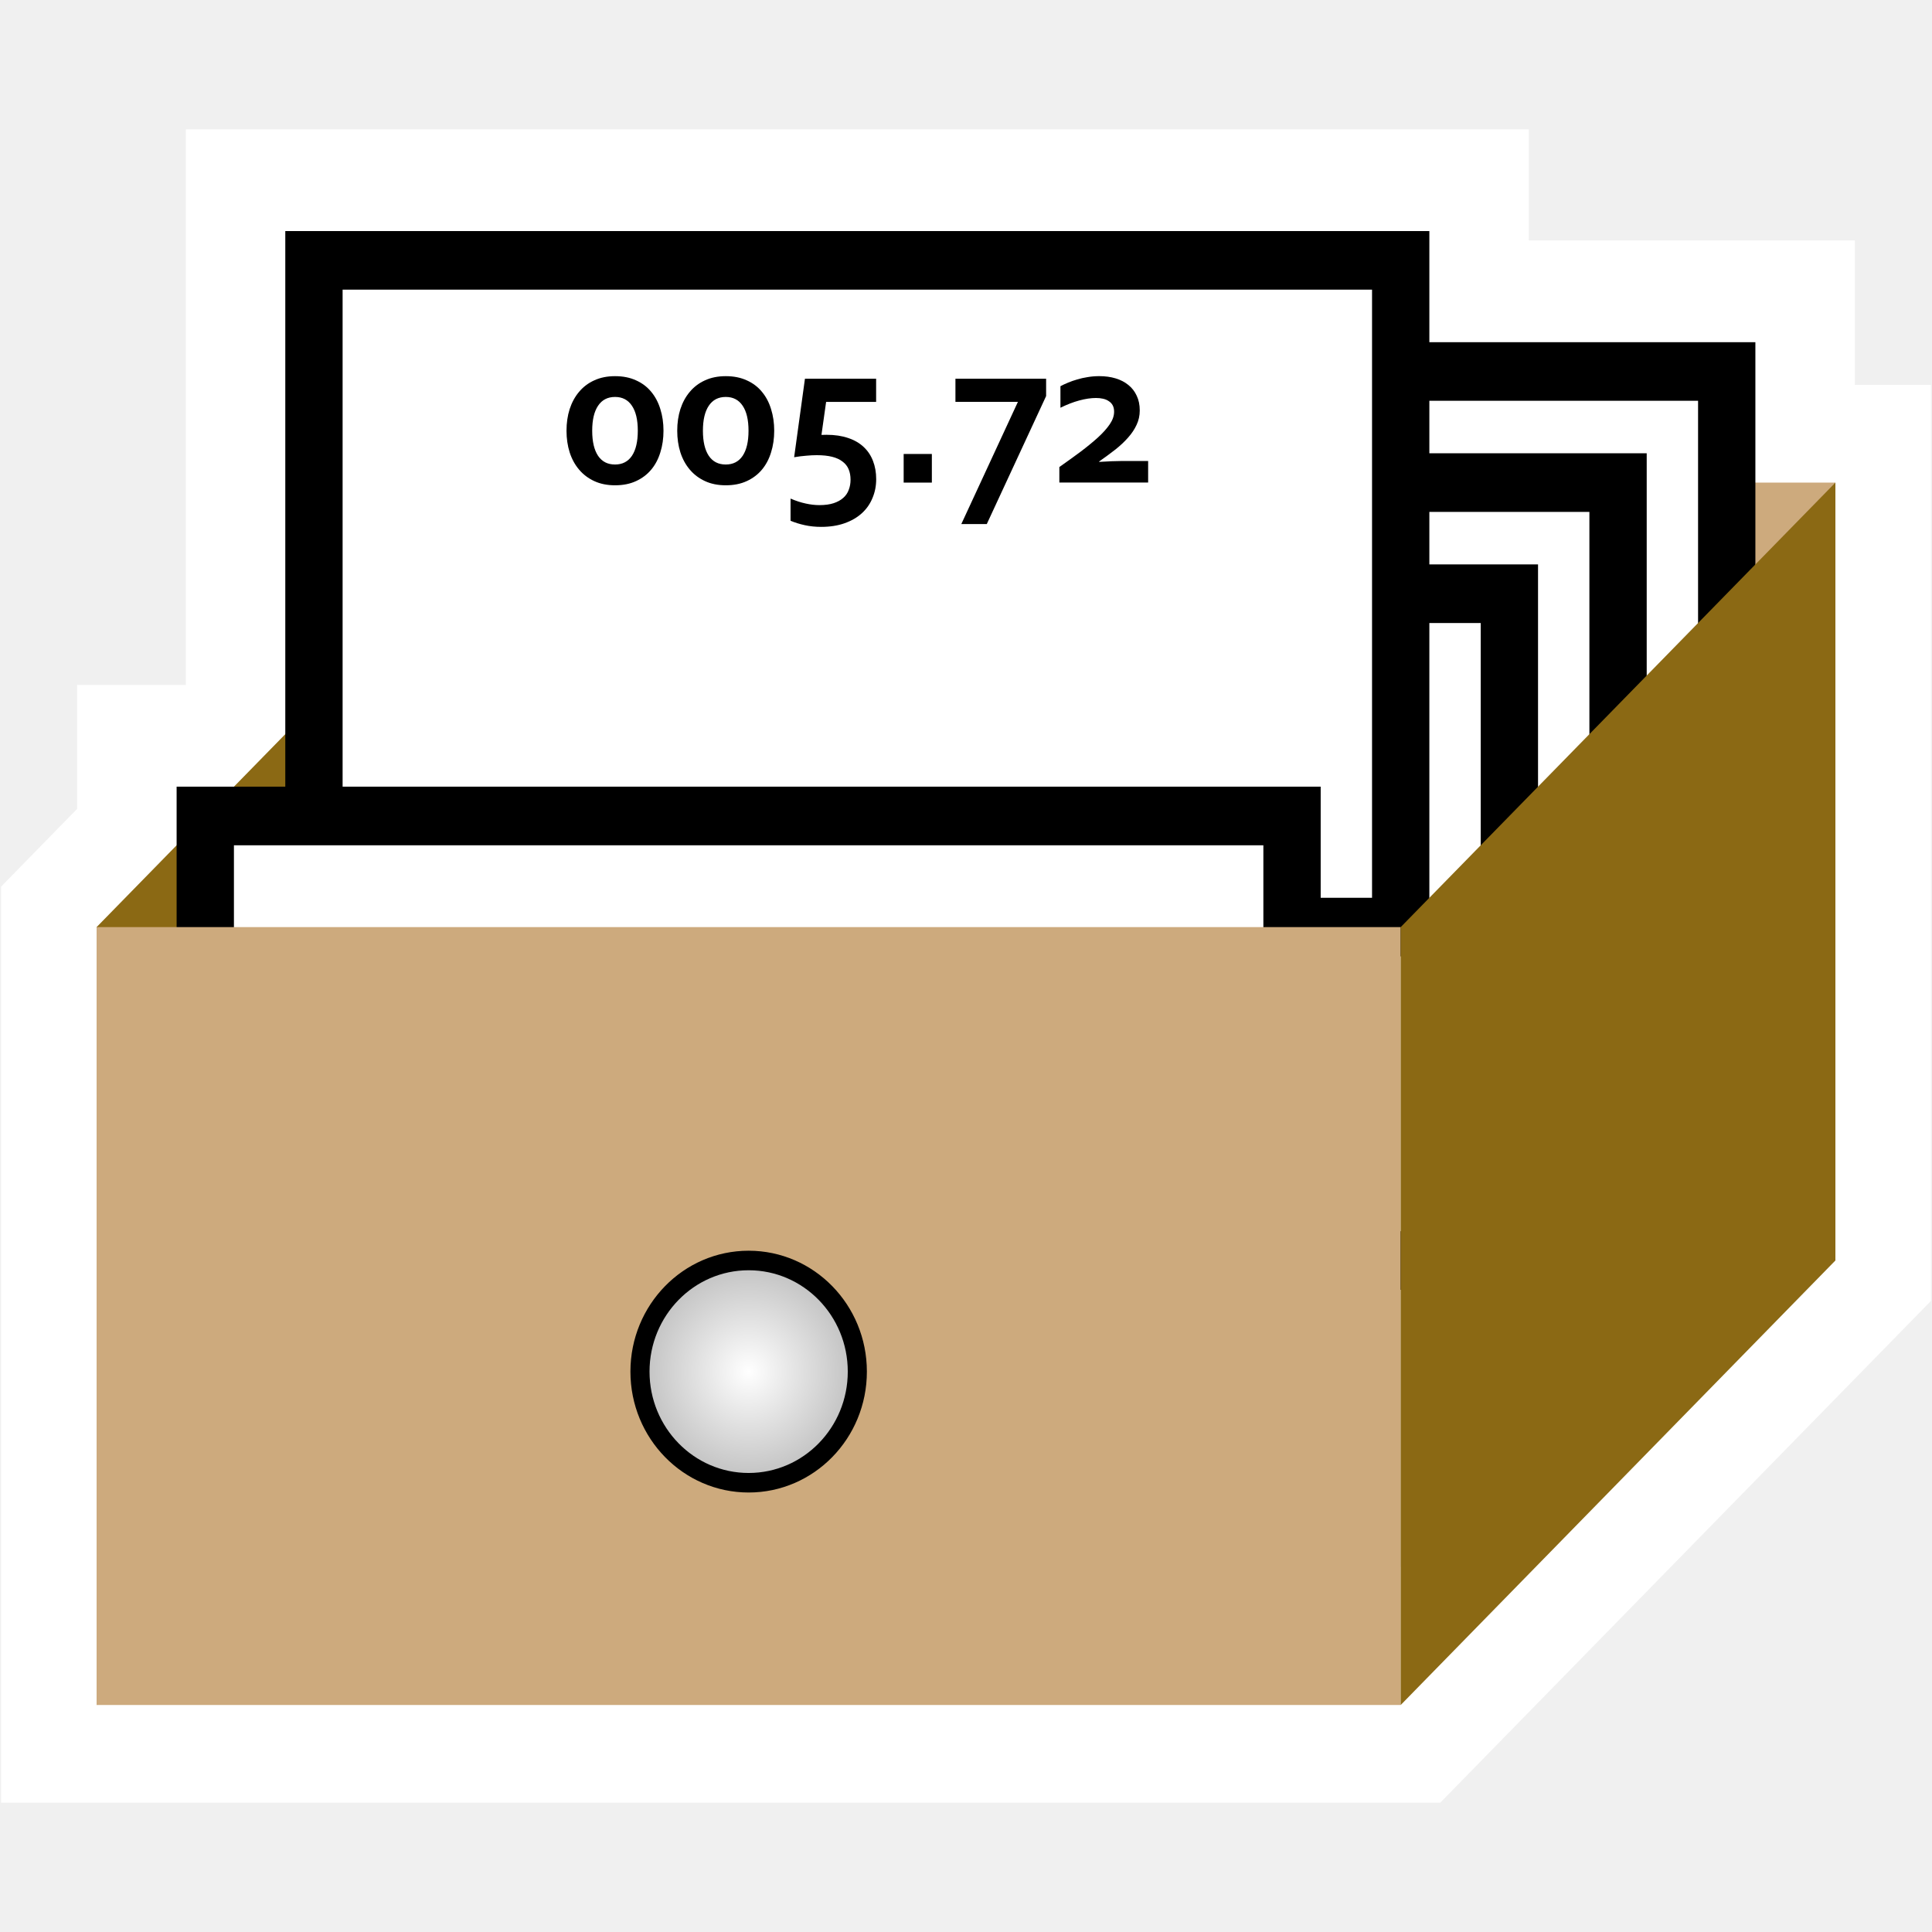
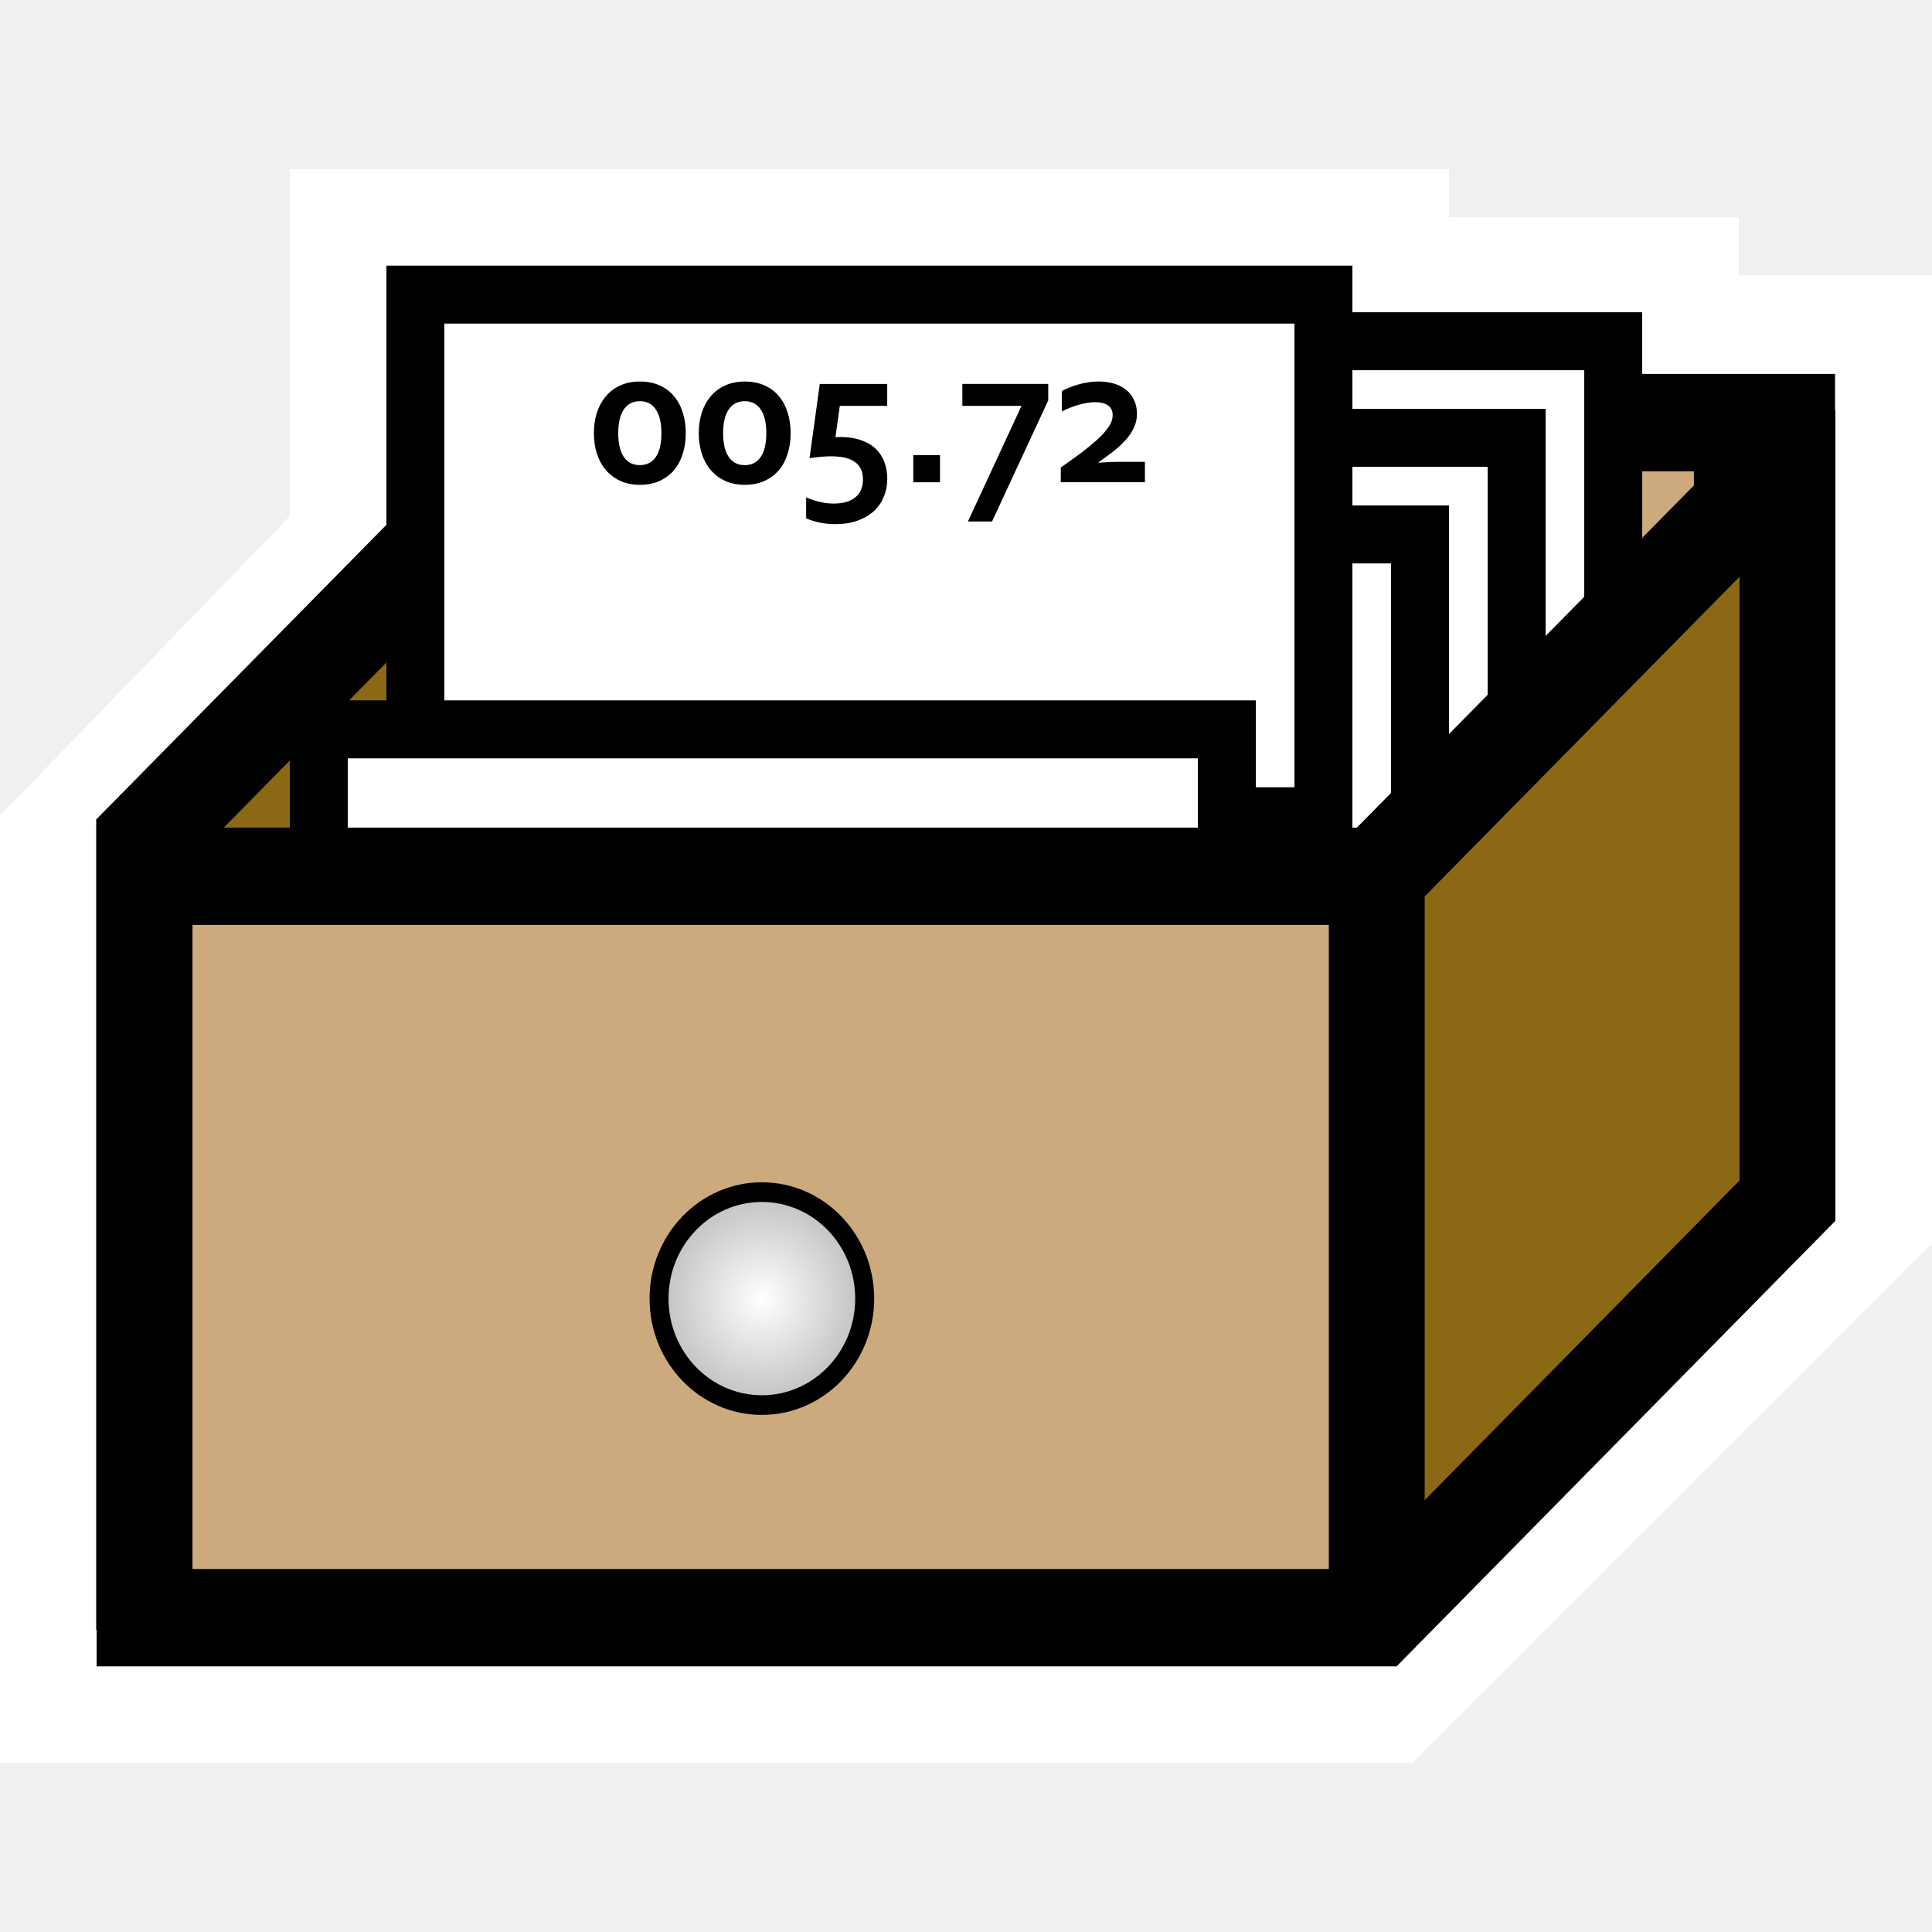
<svg xmlns="http://www.w3.org/2000/svg" xmlns:xlink="http://www.w3.org/1999/xlink" width="10cm" height="10cm" viewBox="0 0 100 100" version="1.1" id="svg8">
  <defs id="defs2">
    <linearGradient id="linearGradient876">
      <stop style="stop-color:#ffffff;stop-opacity:1" offset="0" id="stop872" />
      <stop style="stop-color:#c0c0c0;stop-opacity:1" offset="1" id="stop874" />
    </linearGradient>
    <radialGradient xlink:href="#linearGradient876" id="radialGradient878" cx="125" cy="212" fx="125" fy="212" r="5" gradientUnits="userSpaceOnUse" gradientTransform="translate(-90,65)" />
  </defs>
  <g id="layer1" transform="translate(0,-197)">
-     <g id="g1756" transform="matrix(1.125,0,0,1.150376,-0.6249987,-50.65977)" style="stroke-width:0.879">
-       <path id="path1730" d="M 5,292 H 65 l 20,-20 v -35 h -3.5 v -6.5 H 66.5 v -5 H 13.5 v 23 l -2,2 H 8.5 v 3 l -3.5,3.5 z" style="fill:none;stroke:#ffffff;stroke-width:8.79;stroke-linecap:butt;stroke-linejoin:miter;stroke-miterlimit:4;stroke-dasharray:none;stroke-opacity:1" />
-       <g id="g1728" style="stroke-width:0.879">
-         <g id="g944" style="stroke-width:0.879">
-           <rect y="237" x="25" height="35" width="60" id="rect819-1" style="opacity:1;fill:#cdaa7d;fill-opacity:1;stroke:none;stroke-width:4.395;stroke-linecap:round;stroke-linejoin:miter;stroke-miterlimit:4;stroke-dasharray:none;stroke-opacity:1" />
-           <path id="path880-1" d="m 5,292 20,-20 v -35 l -20,20 z" style="fill:#8b6914;fill-opacity:1;stroke:none;stroke-width:0.233px;stroke-linecap:butt;stroke-linejoin:miter;stroke-opacity:1" />
-         </g>
-         <g id="g1704" style="stroke-width:0.879">
-           <rect y="232" x="30" height="30" width="50" id="rect817-9-6" style="opacity:1;fill:#ffffff;fill-opacity:1;stroke:#000000;stroke-width:2.637;stroke-linecap:round;stroke-linejoin:miter;stroke-miterlimit:4;stroke-dasharray:none;stroke-opacity:1" />
-           <rect y="237" x="25" height="30" width="50" id="rect817-9" style="opacity:1;fill:#ffffff;fill-opacity:1;stroke:#000000;stroke-width:2.637;stroke-linecap:round;stroke-linejoin:miter;stroke-miterlimit:4;stroke-dasharray:none;stroke-opacity:1" />
-           <rect y="242" x="20" height="30" width="50" id="rect817-5" style="opacity:1;fill:#ffffff;fill-opacity:1;stroke:#000000;stroke-width:2.637;stroke-linecap:round;stroke-linejoin:miter;stroke-miterlimit:4;stroke-dasharray:none;stroke-opacity:1" />
-           <g id="g1650" style="stroke-width:0.879">
-             <rect style="opacity:1;fill:#ffffff;fill-opacity:1;stroke:#000000;stroke-width:2.637;stroke-linecap:round;stroke-linejoin:miter;stroke-miterlimit:4;stroke-dasharray:none;stroke-opacity:1" id="rect817-1" width="50" height="30" x="15" y="227" />
-             <g aria-label="005.72" style="font-style:normal;font-weight:normal;font-size:10.583px;line-height:1.25;font-family:sans-serif;letter-spacing:0px;word-spacing:0px;fill:#000000;fill-opacity:1;stroke:none;stroke-width:0.233" id="text1627">
-               <path d="m 29.9,234.666 q 0,-0.733 -0.27,-1.124 -0.27,-0.396 -0.777,-0.396 -0.511,0 -0.781,0.396 -0.27,0.391 -0.27,1.124 0,0.733 0.27,1.129 0.27,0.391 0.781,0.391 0.506,0 0.777,-0.391 0.27,-0.396 0.27,-1.129 z m 1.182,0 q 0,0.526 -0.145,0.974 -0.14,0.449 -0.42,0.777 -0.28,0.328 -0.699,0.516 -0.415,0.188 -0.965,0.188 -0.54,0 -0.955,-0.188 -0.415,-0.188 -0.699,-0.516 -0.285,-0.328 -0.434,-0.777 -0.145,-0.449 -0.145,-0.974 0,-0.526 0.145,-0.974 0.15,-0.449 0.434,-0.777 0.285,-0.333 0.699,-0.516 0.415,-0.188 0.955,-0.188 0.55,0 0.965,0.188 0.42,0.183 0.699,0.516 0.28,0.328 0.42,0.777 0.145,0.449 0.145,0.974 z" style="font-style:normal;font-variant:normal;font-weight:bold;font-stretch:normal;font-size:9.878px;font-family:Corbel;-inkscape-font-specification:'Corbel, Bold';font-variant-ligatures:normal;font-variant-caps:normal;font-variant-numeric:normal;font-feature-settings:normal;text-align:start;writing-mode:lr-tb;text-anchor:start;stroke-width:0.233" id="path1629" />
-               <path d="m 34.994,234.666 q 0,-0.733 -0.27,-1.124 -0.27,-0.396 -0.777,-0.396 -0.511,0 -0.781,0.396 -0.27,0.391 -0.27,1.124 0,0.733 0.27,1.129 0.27,0.391 0.781,0.391 0.506,0 0.777,-0.391 0.27,-0.396 0.27,-1.129 z m 1.182,0 q 0,0.526 -0.145,0.974 -0.14,0.449 -0.42,0.777 -0.28,0.328 -0.699,0.516 -0.415,0.188 -0.965,0.188 -0.54,0 -0.955,-0.188 -0.415,-0.188 -0.699,-0.516 -0.285,-0.328 -0.434,-0.777 -0.145,-0.449 -0.145,-0.974 0,-0.526 0.145,-0.974 0.15,-0.449 0.434,-0.777 0.285,-0.333 0.699,-0.516 0.415,-0.188 0.955,-0.188 0.55,0 0.965,0.188 0.42,0.183 0.699,0.516 0.28,0.328 0.42,0.777 0.145,0.449 0.145,0.974 z" style="font-style:normal;font-variant:normal;font-weight:bold;font-stretch:normal;font-size:9.878px;font-family:Corbel;-inkscape-font-specification:'Corbel, Bold';font-variant-ligatures:normal;font-variant-caps:normal;font-variant-numeric:normal;font-feature-settings:normal;text-align:start;writing-mode:lr-tb;text-anchor:start;stroke-width:0.233" id="path1631" />
-               <path d="m 38.35,234.854 q 0.135,-0.005 0.236,-0.005 0.564,0 0.994,0.145 0.429,0.14 0.714,0.405 0.285,0.26 0.429,0.632 0.145,0.367 0.145,0.815 0,0.453 -0.169,0.844 -0.164,0.396 -0.487,0.685 -0.323,0.289 -0.796,0.453 -0.473,0.164 -1.08,0.164 -0.4,0 -0.757,-0.077 -0.357,-0.077 -0.651,-0.198 v -0.998 q 0.367,0.154 0.695,0.222 0.328,0.072 0.632,0.072 0.386,0 0.656,-0.087 0.27,-0.087 0.444,-0.241 0.174,-0.15 0.251,-0.362 0.082,-0.207 0.082,-0.453 0,-0.265 -0.087,-0.468 -0.087,-0.207 -0.28,-0.347 -0.188,-0.145 -0.482,-0.217 -0.294,-0.072 -0.704,-0.072 -0.227,0 -0.487,0.024 -0.256,0.019 -0.555,0.068 l 0.497,-3.531 h 3.275 v 1.042 h -2.301 z" style="font-style:normal;font-variant:normal;font-weight:bold;font-stretch:normal;font-size:9.878px;font-family:Corbel;-inkscape-font-specification:'Corbel, Bold';font-variant-ligatures:normal;font-variant-caps:normal;font-variant-numeric:normal;font-feature-settings:normal;text-align:start;writing-mode:lr-tb;text-anchor:start;stroke-width:0.233" id="path1633" />
-               <path d="m 42.132,235.712 h 1.297 v 1.288 h -1.297 z" style="font-style:normal;font-variant:normal;font-weight:bold;font-stretch:normal;font-size:9.878px;font-family:Corbel;-inkscape-font-specification:'Corbel, Bold';font-variant-ligatures:normal;font-variant-caps:normal;font-variant-numeric:normal;font-feature-settings:normal;text-align:start;writing-mode:lr-tb;text-anchor:start;stroke-width:0.233" id="path1635" />
-               <path d="m 44.514,233.368 v -1.042 h 4.172 v 0.781 l -2.73,5.759 h -1.172 l 2.604,-5.498 z" style="font-style:normal;font-variant:normal;font-weight:bold;font-stretch:normal;font-size:9.878px;font-family:Corbel;-inkscape-font-specification:'Corbel, Bold';font-variant-ligatures:normal;font-variant-caps:normal;font-variant-numeric:normal;font-feature-settings:normal;text-align:start;writing-mode:lr-tb;text-anchor:start;stroke-width:0.233" id="path1637" />
-               <path d="m 52.994,233.754 q 0,0.347 -0.145,0.646 -0.14,0.299 -0.391,0.574 -0.246,0.275 -0.588,0.54 -0.342,0.26 -0.743,0.535 v 0.019 q 0.666,-0.039 0.989,-0.039 h 1.264 v 0.969 h -4.085 v -0.699 q 0.506,-0.347 0.965,-0.68 0.458,-0.338 0.801,-0.641 0.347,-0.309 0.55,-0.598 0.203,-0.289 0.203,-0.569 0,-0.169 -0.063,-0.285 -0.063,-0.116 -0.178,-0.188 -0.111,-0.077 -0.265,-0.111 -0.15,-0.034 -0.328,-0.034 -0.347,0 -0.767,0.111 -0.42,0.111 -0.868,0.328 v -0.969 q 0.154,-0.082 0.347,-0.159 0.198,-0.082 0.424,-0.145 0.227,-0.068 0.482,-0.106 0.26,-0.043 0.535,-0.043 0.41,0 0.752,0.101 0.342,0.101 0.588,0.299 0.246,0.193 0.381,0.482 0.14,0.285 0.14,0.661 z" style="font-style:normal;font-variant:normal;font-weight:bold;font-stretch:normal;font-size:9.878px;font-family:Corbel;-inkscape-font-specification:'Corbel, Bold';font-variant-ligatures:normal;font-variant-caps:normal;font-variant-numeric:normal;font-feature-settings:normal;text-align:start;writing-mode:lr-tb;text-anchor:start;stroke-width:0.233" id="path1639" />
+     <g id="g1213" transform="translate(5.000002,-13.75)">
+       <path id="path1174" d="M 2.5,294.5 H 65 l 22.5,-22.5 v -39.5 h -10 v -3 H 62.5 v -2.5 h -45 l 1e-6,13.5 -15,15.5 z" style="fill:none;stroke:#ffffff;stroke-width:15;stroke-linecap:butt;stroke-linejoin:miter;stroke-miterlimit:4;stroke-dasharray:none;stroke-opacity:1" />
+       <g id="g1172">
+         <g id="g1067">
+           <g transform="matrix(1.06633,0,0,1.08809,-2.810077,-23.22215)" style="stroke-width:0.928" id="g944">
+             <g id="g972" transform="translate(-0.02022871)" style="stroke-width:0.928">
+               <rect y="237" x="25" height="35" width="60" id="rect819-1" style="opacity:1;fill:#cdaa7d;fill-opacity:1;stroke:none;stroke-width:4.642;stroke-linecap:round;stroke-linejoin:miter;stroke-miterlimit:4;stroke-dasharray:none;stroke-opacity:1" />
+               <path id="path880-1" d="m 5,292 20,-20 v -35 l -20,20 z" style="fill:#8b6914;fill-opacity:1;stroke:none;stroke-width:0.246px;stroke-linecap:butt;stroke-linejoin:miter;stroke-opacity:1" />
            </g>
          </g>
-           <rect y="252" x="10" height="30" width="50" id="rect817" style="opacity:1;fill:#ffffff;fill-opacity:1;stroke:#000000;stroke-width:2.637;stroke-linecap:round;stroke-linejoin:miter;stroke-miterlimit:4;stroke-dasharray:none;stroke-opacity:1" />
+           <g style="stroke-width:1.05" transform="matrix(-0.9448921,0,0,-0.9593703,87.5,584.7141)" id="g3478-8">
+             <path id="rect819-6-7" style="opacity:1;fill:none;fill-opacity:1;stroke:none;stroke-width:5.252;stroke-linecap:round;stroke-linejoin:miter;stroke-miterlimit:4;stroke-dasharray:none;stroke-opacity:1" d="M -2.2500003e-6,326.756 H 67.5 v 40.263 H -2.2500003e-6 Z M 22.5,304.256 h 67.5 v 40.263 h -67.5 z" />
+             <path id="path880-0-3" d="M 67.5,367.263 90,344.256 V 303.993 l -22.5,23.008 z" style="fill:none;fill-opacity:1;stroke:none;stroke-width:5.252;stroke-linecap:butt;stroke-linejoin:miter;stroke-miterlimit:4;stroke-dasharray:none;stroke-opacity:1" />
+             <path style="fill:none;stroke:#000000;stroke-width:5.252;stroke-linecap:butt;stroke-linejoin:miter;stroke-miterlimit:4;stroke-dasharray:none;stroke-opacity:1" d="m 0,367 h 67.5 l 22.5,-22.5 v -40 h -2.5 v 2.5 l -20,20 H 0 Z" id="path3467-3" />
+             <path style="fill:none;stroke:#000000;stroke-width:5.252;stroke-linecap:butt;stroke-linejoin:miter;stroke-miterlimit:4;stroke-dasharray:none;stroke-opacity:1" d="m 67.5,367 v -40" id="path3469-0" />
+           </g>
        </g>
-         <g id="g958" style="stroke-width:0.879">
-           <g id="g952" style="stroke-width:0.879">
-             <rect style="opacity:1;fill:#cdaa7d;fill-opacity:1;stroke:none;stroke-width:4.395;stroke-linecap:round;stroke-linejoin:miter;stroke-miterlimit:4;stroke-dasharray:none;stroke-opacity:1" id="rect819" width="60" height="35" x="5" y="257" />
-             <circle style="opacity:1;fill:url(#radialGradient878);fill-opacity:1;stroke:#000000;stroke-width:0.879;stroke-linecap:round;stroke-linejoin:miter;stroke-miterlimit:4;stroke-dasharray:none;stroke-opacity:1" id="path870" cx="35" cy="277" r="5" />
+         <g id="g1123">
+           <rect y="228.413" x="31.5" height="27" width="47" id="rect817-16" style="opacity:1;fill:#ffffff;fill-opacity:1;stroke:#000000;stroke-width:3;stroke-linecap:round;stroke-linejoin:miter;stroke-miterlimit:4;stroke-dasharray:none;stroke-opacity:1" />
+           <rect y="233.413" x="26.5" height="27" width="47" id="rect817-8" style="opacity:1;fill:#ffffff;fill-opacity:1;stroke:#000000;stroke-width:3;stroke-linecap:round;stroke-linejoin:miter;stroke-miterlimit:4;stroke-dasharray:none;stroke-opacity:1" />
+           <rect y="238.413" x="21.5" height="27" width="47" id="rect817-2" style="opacity:1;fill:#ffffff;fill-opacity:1;stroke:#000000;stroke-width:3;stroke-linecap:round;stroke-linejoin:miter;stroke-miterlimit:4;stroke-dasharray:none;stroke-opacity:1" />
+           <g transform="translate(-101.6448,3.67005)" id="g917">
+             <rect style="opacity:1;fill:#ffffff;fill-opacity:1;stroke:#000000;stroke-width:3;stroke-linecap:round;stroke-linejoin:miter;stroke-miterlimit:4;stroke-dasharray:none;stroke-opacity:1" id="rect817-1" width="47" height="27" x="118.145" y="222.33" />
+             <g aria-label="005.72" style="font-style:normal;font-weight:normal;font-size:10.583px;line-height:1.25;font-family:sans-serif;letter-spacing:0px;word-spacing:0px;fill:#000000;fill-opacity:1;stroke:none;stroke-width:0.246" id="text1627" transform="matrix(1.065791,0,0,1.088663,99.01314,-25.97183)">
+               <path d="m 29.9,234.666 q 0,-0.733 -0.27,-1.124 -0.27,-0.396 -0.777,-0.396 -0.511,0 -0.781,0.396 -0.27,0.391 -0.27,1.124 0,0.733 0.27,1.129 0.27,0.391 0.781,0.391 0.506,0 0.777,-0.391 0.27,-0.396 0.27,-1.129 z m 1.182,0 q 0,0.526 -0.145,0.974 -0.14,0.449 -0.42,0.777 -0.28,0.328 -0.699,0.516 -0.415,0.188 -0.965,0.188 -0.54,0 -0.955,-0.188 -0.415,-0.188 -0.699,-0.516 -0.285,-0.328 -0.434,-0.777 -0.145,-0.449 -0.145,-0.974 0,-0.526 0.145,-0.974 0.15,-0.449 0.434,-0.777 0.285,-0.333 0.699,-0.516 0.415,-0.188 0.955,-0.188 0.55,0 0.965,0.188 0.42,0.183 0.699,0.516 0.28,0.328 0.42,0.777 0.145,0.449 0.145,0.974 z" style="font-style:normal;font-variant:normal;font-weight:bold;font-stretch:normal;font-size:9.878px;font-family:Corbel;-inkscape-font-specification:'Corbel, Bold';font-variant-ligatures:normal;font-variant-caps:normal;font-variant-numeric:normal;font-feature-settings:normal;text-align:start;writing-mode:lr-tb;text-anchor:start;stroke-width:0.246" id="path1629" />
+               <path d="m 34.994,234.666 q 0,-0.733 -0.27,-1.124 -0.27,-0.396 -0.777,-0.396 -0.511,0 -0.781,0.396 -0.27,0.391 -0.27,1.124 0,0.733 0.27,1.129 0.27,0.391 0.781,0.391 0.506,0 0.777,-0.391 0.27,-0.396 0.27,-1.129 z m 1.182,0 q 0,0.526 -0.145,0.974 -0.14,0.449 -0.42,0.777 -0.28,0.328 -0.699,0.516 -0.415,0.188 -0.965,0.188 -0.54,0 -0.955,-0.188 -0.415,-0.188 -0.699,-0.516 -0.285,-0.328 -0.434,-0.777 -0.145,-0.449 -0.145,-0.974 0,-0.526 0.145,-0.974 0.15,-0.449 0.434,-0.777 0.285,-0.333 0.699,-0.516 0.415,-0.188 0.955,-0.188 0.55,0 0.965,0.188 0.42,0.183 0.699,0.516 0.28,0.328 0.42,0.777 0.145,0.449 0.145,0.974 z" style="font-style:normal;font-variant:normal;font-weight:bold;font-stretch:normal;font-size:9.878px;font-family:Corbel;-inkscape-font-specification:'Corbel, Bold';font-variant-ligatures:normal;font-variant-caps:normal;font-variant-numeric:normal;font-feature-settings:normal;text-align:start;writing-mode:lr-tb;text-anchor:start;stroke-width:0.246" id="path1631" />
+               <path d="m 38.35,234.854 q 0.135,-0.005 0.236,-0.005 0.564,0 0.994,0.145 0.429,0.14 0.714,0.405 0.285,0.26 0.429,0.632 0.145,0.367 0.145,0.815 0,0.453 -0.169,0.844 -0.164,0.396 -0.487,0.685 -0.323,0.289 -0.796,0.453 -0.473,0.164 -1.08,0.164 -0.4,0 -0.757,-0.077 -0.357,-0.077 -0.651,-0.198 v -0.998 q 0.367,0.154 0.695,0.222 0.328,0.072 0.632,0.072 0.386,0 0.656,-0.087 0.27,-0.087 0.444,-0.241 0.174,-0.15 0.251,-0.362 0.082,-0.207 0.082,-0.453 0,-0.265 -0.087,-0.468 -0.087,-0.207 -0.28,-0.347 -0.188,-0.145 -0.482,-0.217 -0.294,-0.072 -0.704,-0.072 -0.227,0 -0.487,0.024 -0.256,0.019 -0.555,0.068 l 0.497,-3.531 h 3.275 v 1.042 h -2.301 z" style="font-style:normal;font-variant:normal;font-weight:bold;font-stretch:normal;font-size:9.878px;font-family:Corbel;-inkscape-font-specification:'Corbel, Bold';font-variant-ligatures:normal;font-variant-caps:normal;font-variant-numeric:normal;font-feature-settings:normal;text-align:start;writing-mode:lr-tb;text-anchor:start;stroke-width:0.246" id="path1633" />
+               <path d="m 42.132,235.712 h 1.297 v 1.288 h -1.297 z" style="font-style:normal;font-variant:normal;font-weight:bold;font-stretch:normal;font-size:9.878px;font-family:Corbel;-inkscape-font-specification:'Corbel, Bold';font-variant-ligatures:normal;font-variant-caps:normal;font-variant-numeric:normal;font-feature-settings:normal;text-align:start;writing-mode:lr-tb;text-anchor:start;stroke-width:0.246" id="path1635" />
+               <path d="m 44.514,233.368 v -1.042 h 4.172 v 0.781 l -2.73,5.759 h -1.172 l 2.604,-5.498 z" style="font-style:normal;font-variant:normal;font-weight:bold;font-stretch:normal;font-size:9.878px;font-family:Corbel;-inkscape-font-specification:'Corbel, Bold';font-variant-ligatures:normal;font-variant-caps:normal;font-variant-numeric:normal;font-feature-settings:normal;text-align:start;writing-mode:lr-tb;text-anchor:start;stroke-width:0.246" id="path1637" />
+               <path d="m 52.994,233.754 q 0,0.347 -0.145,0.646 -0.14,0.299 -0.391,0.574 -0.246,0.275 -0.588,0.54 -0.342,0.26 -0.743,0.535 v 0.019 q 0.666,-0.039 0.989,-0.039 h 1.264 v 0.969 h -4.085 v -0.699 q 0.506,-0.347 0.965,-0.68 0.458,-0.338 0.801,-0.641 0.347,-0.309 0.55,-0.598 0.203,-0.289 0.203,-0.569 0,-0.169 -0.063,-0.285 -0.063,-0.116 -0.178,-0.188 -0.111,-0.077 -0.265,-0.111 -0.15,-0.034 -0.328,-0.034 -0.347,0 -0.767,0.111 -0.42,0.111 -0.868,0.328 v -0.969 q 0.154,-0.082 0.347,-0.159 0.198,-0.082 0.424,-0.145 0.227,-0.068 0.482,-0.106 0.26,-0.043 0.535,-0.043 0.41,0 0.752,0.101 0.342,0.101 0.588,0.299 0.246,0.193 0.381,0.482 0.14,0.285 0.14,0.661 z" style="font-style:normal;font-variant:normal;font-weight:bold;font-stretch:normal;font-size:9.878px;font-family:Corbel;-inkscape-font-specification:'Corbel, Bold';font-variant-ligatures:normal;font-variant-caps:normal;font-variant-numeric:normal;font-feature-settings:normal;text-align:start;writing-mode:lr-tb;text-anchor:start;stroke-width:0.246" id="path1639" />
+             </g>
          </g>
-           <path id="path880" d="m 65,292 20,-20 v -35 l -20,20 z" style="fill:#8b6914;fill-opacity:1;stroke:none;stroke-width:0.233px;stroke-linecap:butt;stroke-linejoin:miter;stroke-opacity:1" />
+           <rect y="248.5" x="11.5" height="27" width="47" id="rect817" style="opacity:1;fill:#ffffff;fill-opacity:1;stroke:#000000;stroke-width:3;stroke-linecap:round;stroke-linejoin:miter;stroke-miterlimit:4;stroke-dasharray:none;stroke-opacity:1" />
+         </g>
+         <g id="g1135">
+           <g transform="matrix(1.064475,0,0,1.102288,-2.822373,-27.36808)" style="stroke-width:0.923" id="g958">
+             <g style="stroke-width:0.923" id="g952">
+               <rect y="257" x="5" height="35" width="60" id="rect819" style="opacity:1;fill:#cdaa7d;fill-opacity:1;stroke:none;stroke-width:4.616;stroke-linecap:round;stroke-linejoin:miter;stroke-miterlimit:4;stroke-dasharray:none;stroke-opacity:1" />
+               <circle r="5" cy="277" cx="35" id="path870" style="opacity:1;fill:url(#radialGradient878);fill-opacity:1;stroke:#000000;stroke-width:0.923;stroke-linecap:round;stroke-linejoin:miter;stroke-miterlimit:4;stroke-dasharray:none;stroke-opacity:1" />
+             </g>
+             <path style="fill:#8b6914;fill-opacity:1;stroke:none;stroke-width:0.244px;stroke-linecap:butt;stroke-linejoin:miter;stroke-opacity:1" d="m 65,292 20,-20 v -35 l -20,20 z" id="path880" />
+           </g>
+           <g style="stroke-width:1.05" transform="matrix(0.9448713,0,0,0.9593819,2.481022,-57.61227)" id="g3478">
+             <path id="rect819-6" style="opacity:1;fill:none;fill-opacity:1;stroke:none;stroke-width:5.252;stroke-linecap:round;stroke-linejoin:miter;stroke-miterlimit:4;stroke-dasharray:none;stroke-opacity:1" d="M -2.2500003e-6,326.756 H 67.5 v 40.263 H -2.2500003e-6 Z M 22.5,304.256 h 67.5 v 40.263 h -67.5 z" />
+             <path id="path880-0" d="M 67.5,367.263 90,344.256 V 303.993 l -22.5,23.008 z" style="fill:none;fill-opacity:1;stroke:none;stroke-width:5.252;stroke-linecap:butt;stroke-linejoin:miter;stroke-miterlimit:4;stroke-dasharray:none;stroke-opacity:1" />
+             <path style="fill:none;stroke:#000000;stroke-width:5.252;stroke-linecap:butt;stroke-linejoin:miter;stroke-miterlimit:4;stroke-dasharray:none;stroke-opacity:1" d="m 0,367 h 67.5 l 22.5,-22.5 v -40 h -2.5 v 2.5 l -20,20 H 0 Z" id="path3467" />
+             <path style="fill:none;stroke:#000000;stroke-width:5.252;stroke-linecap:butt;stroke-linejoin:miter;stroke-miterlimit:4;stroke-dasharray:none;stroke-opacity:1" d="m 67.5,367 v -40" id="path3469" />
+           </g>
        </g>
      </g>
    </g>
  </g>
</svg>
